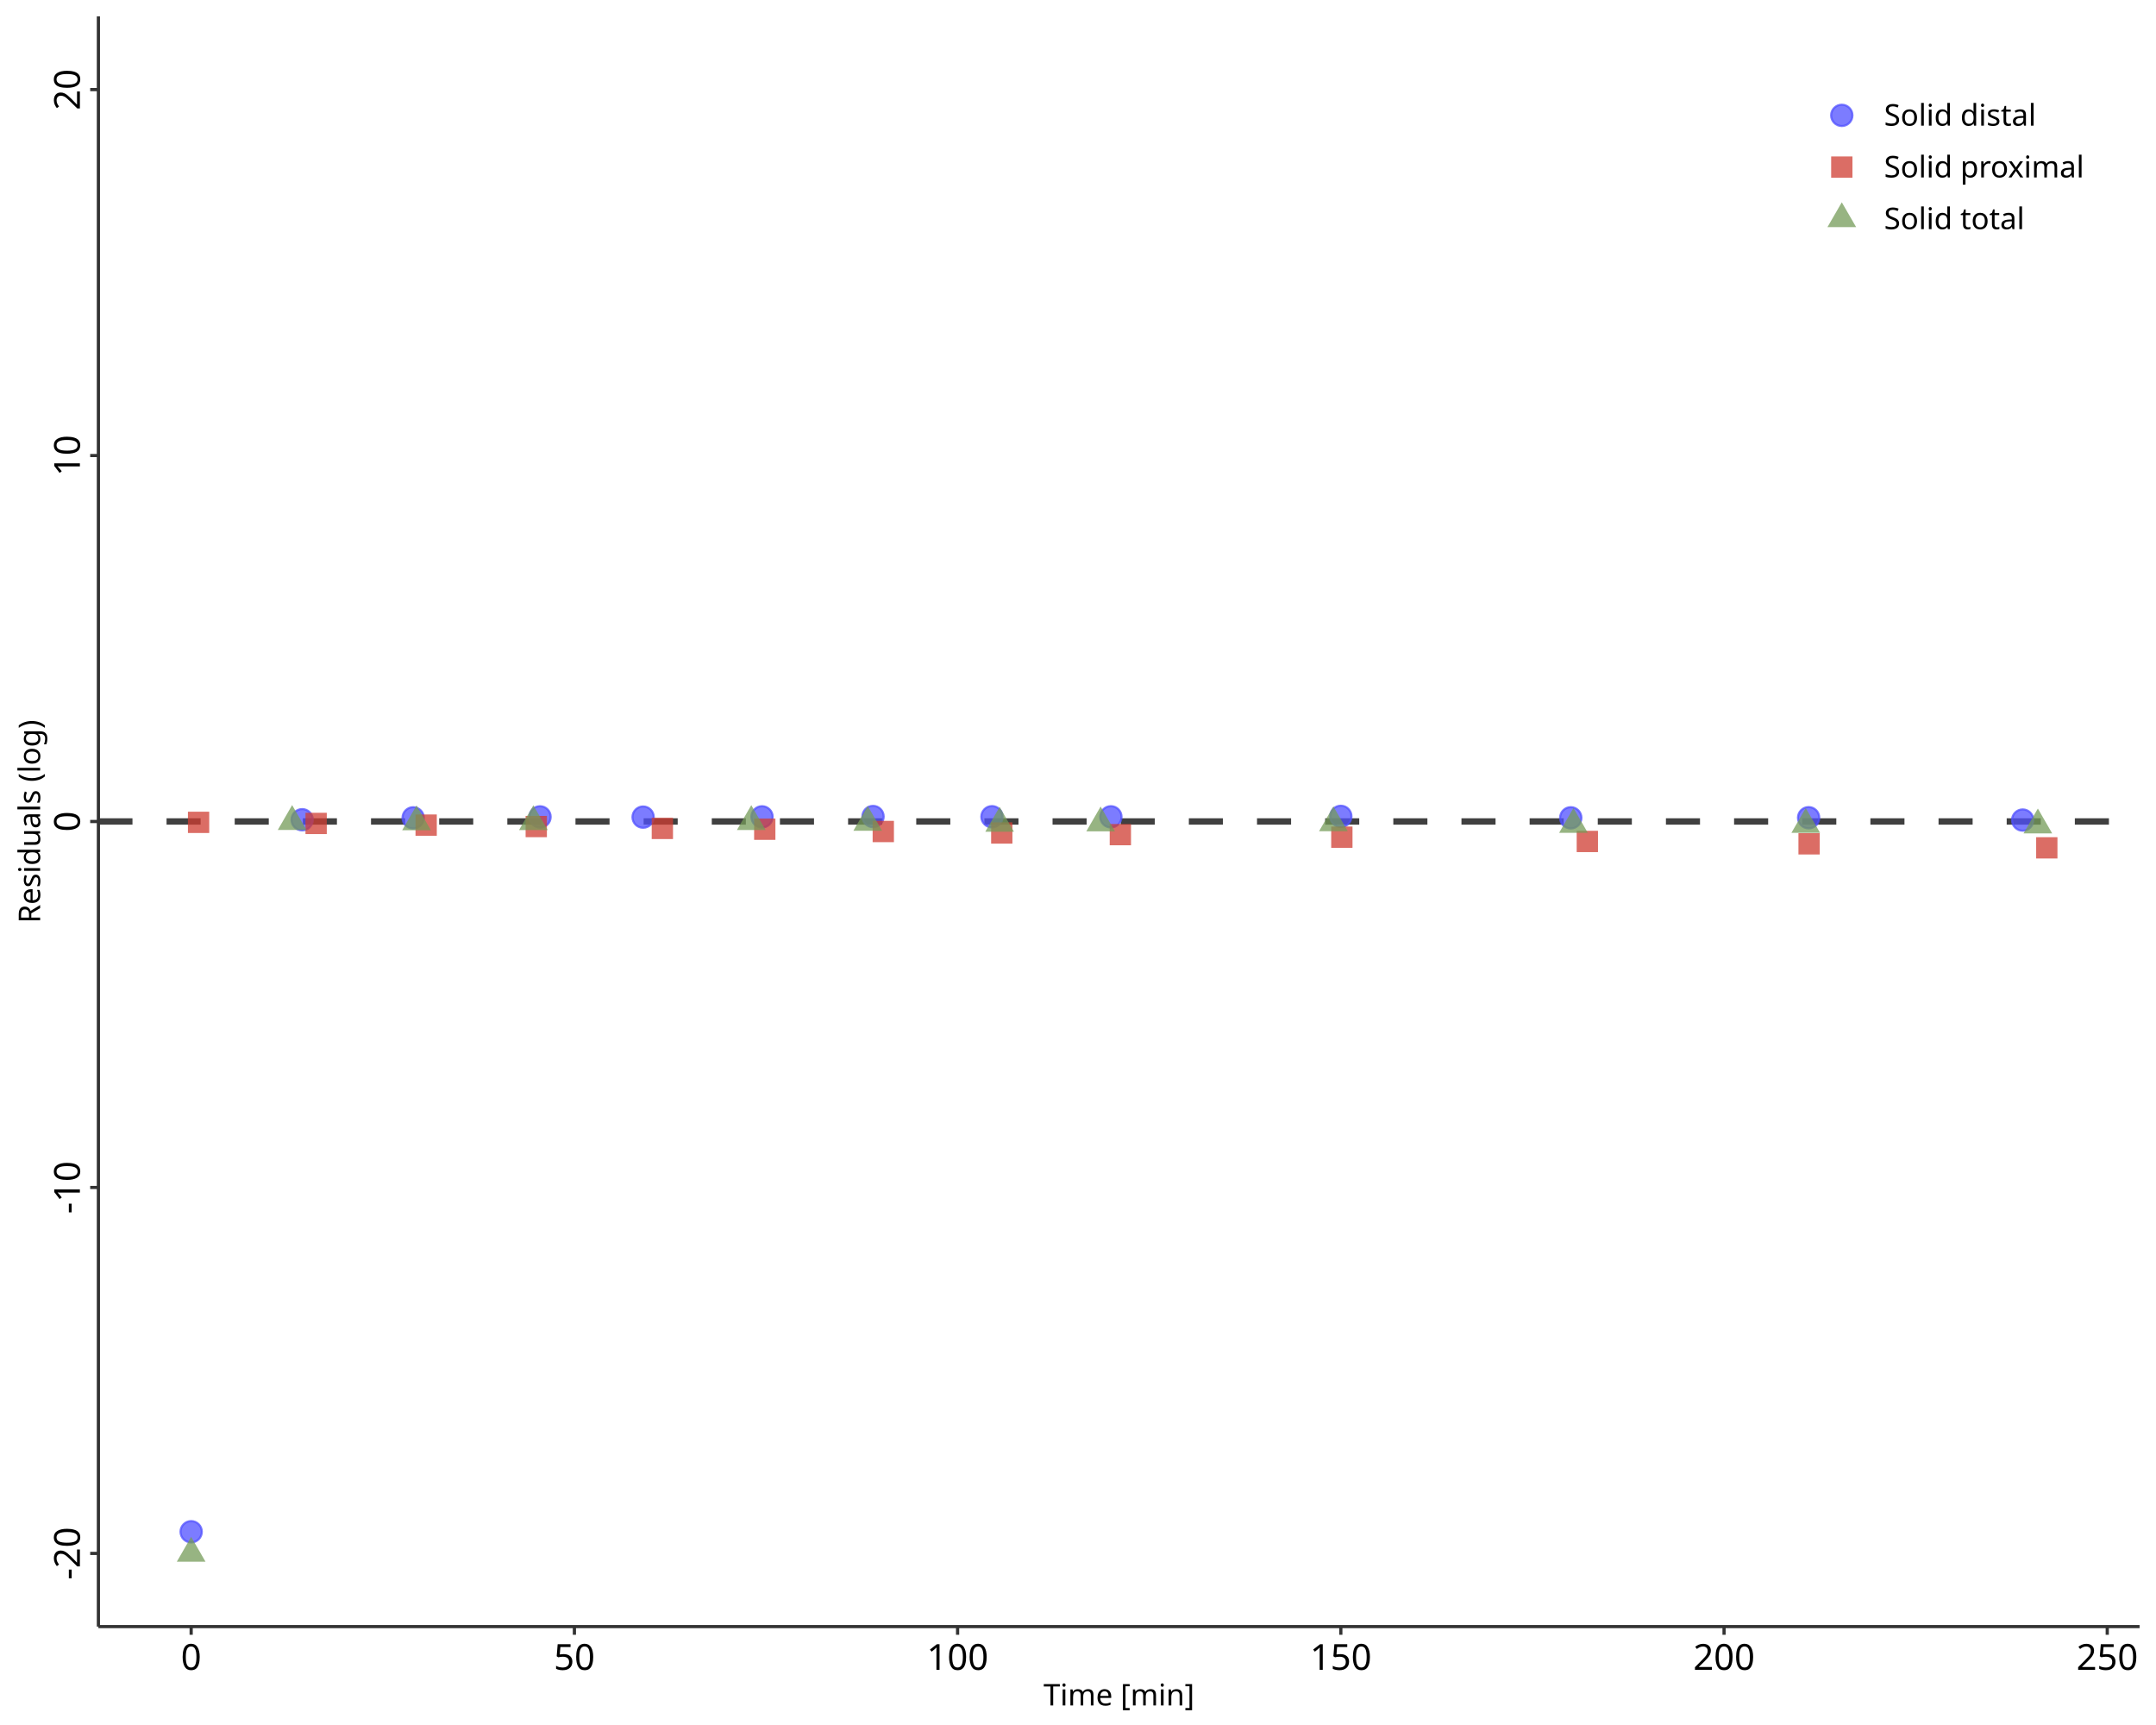
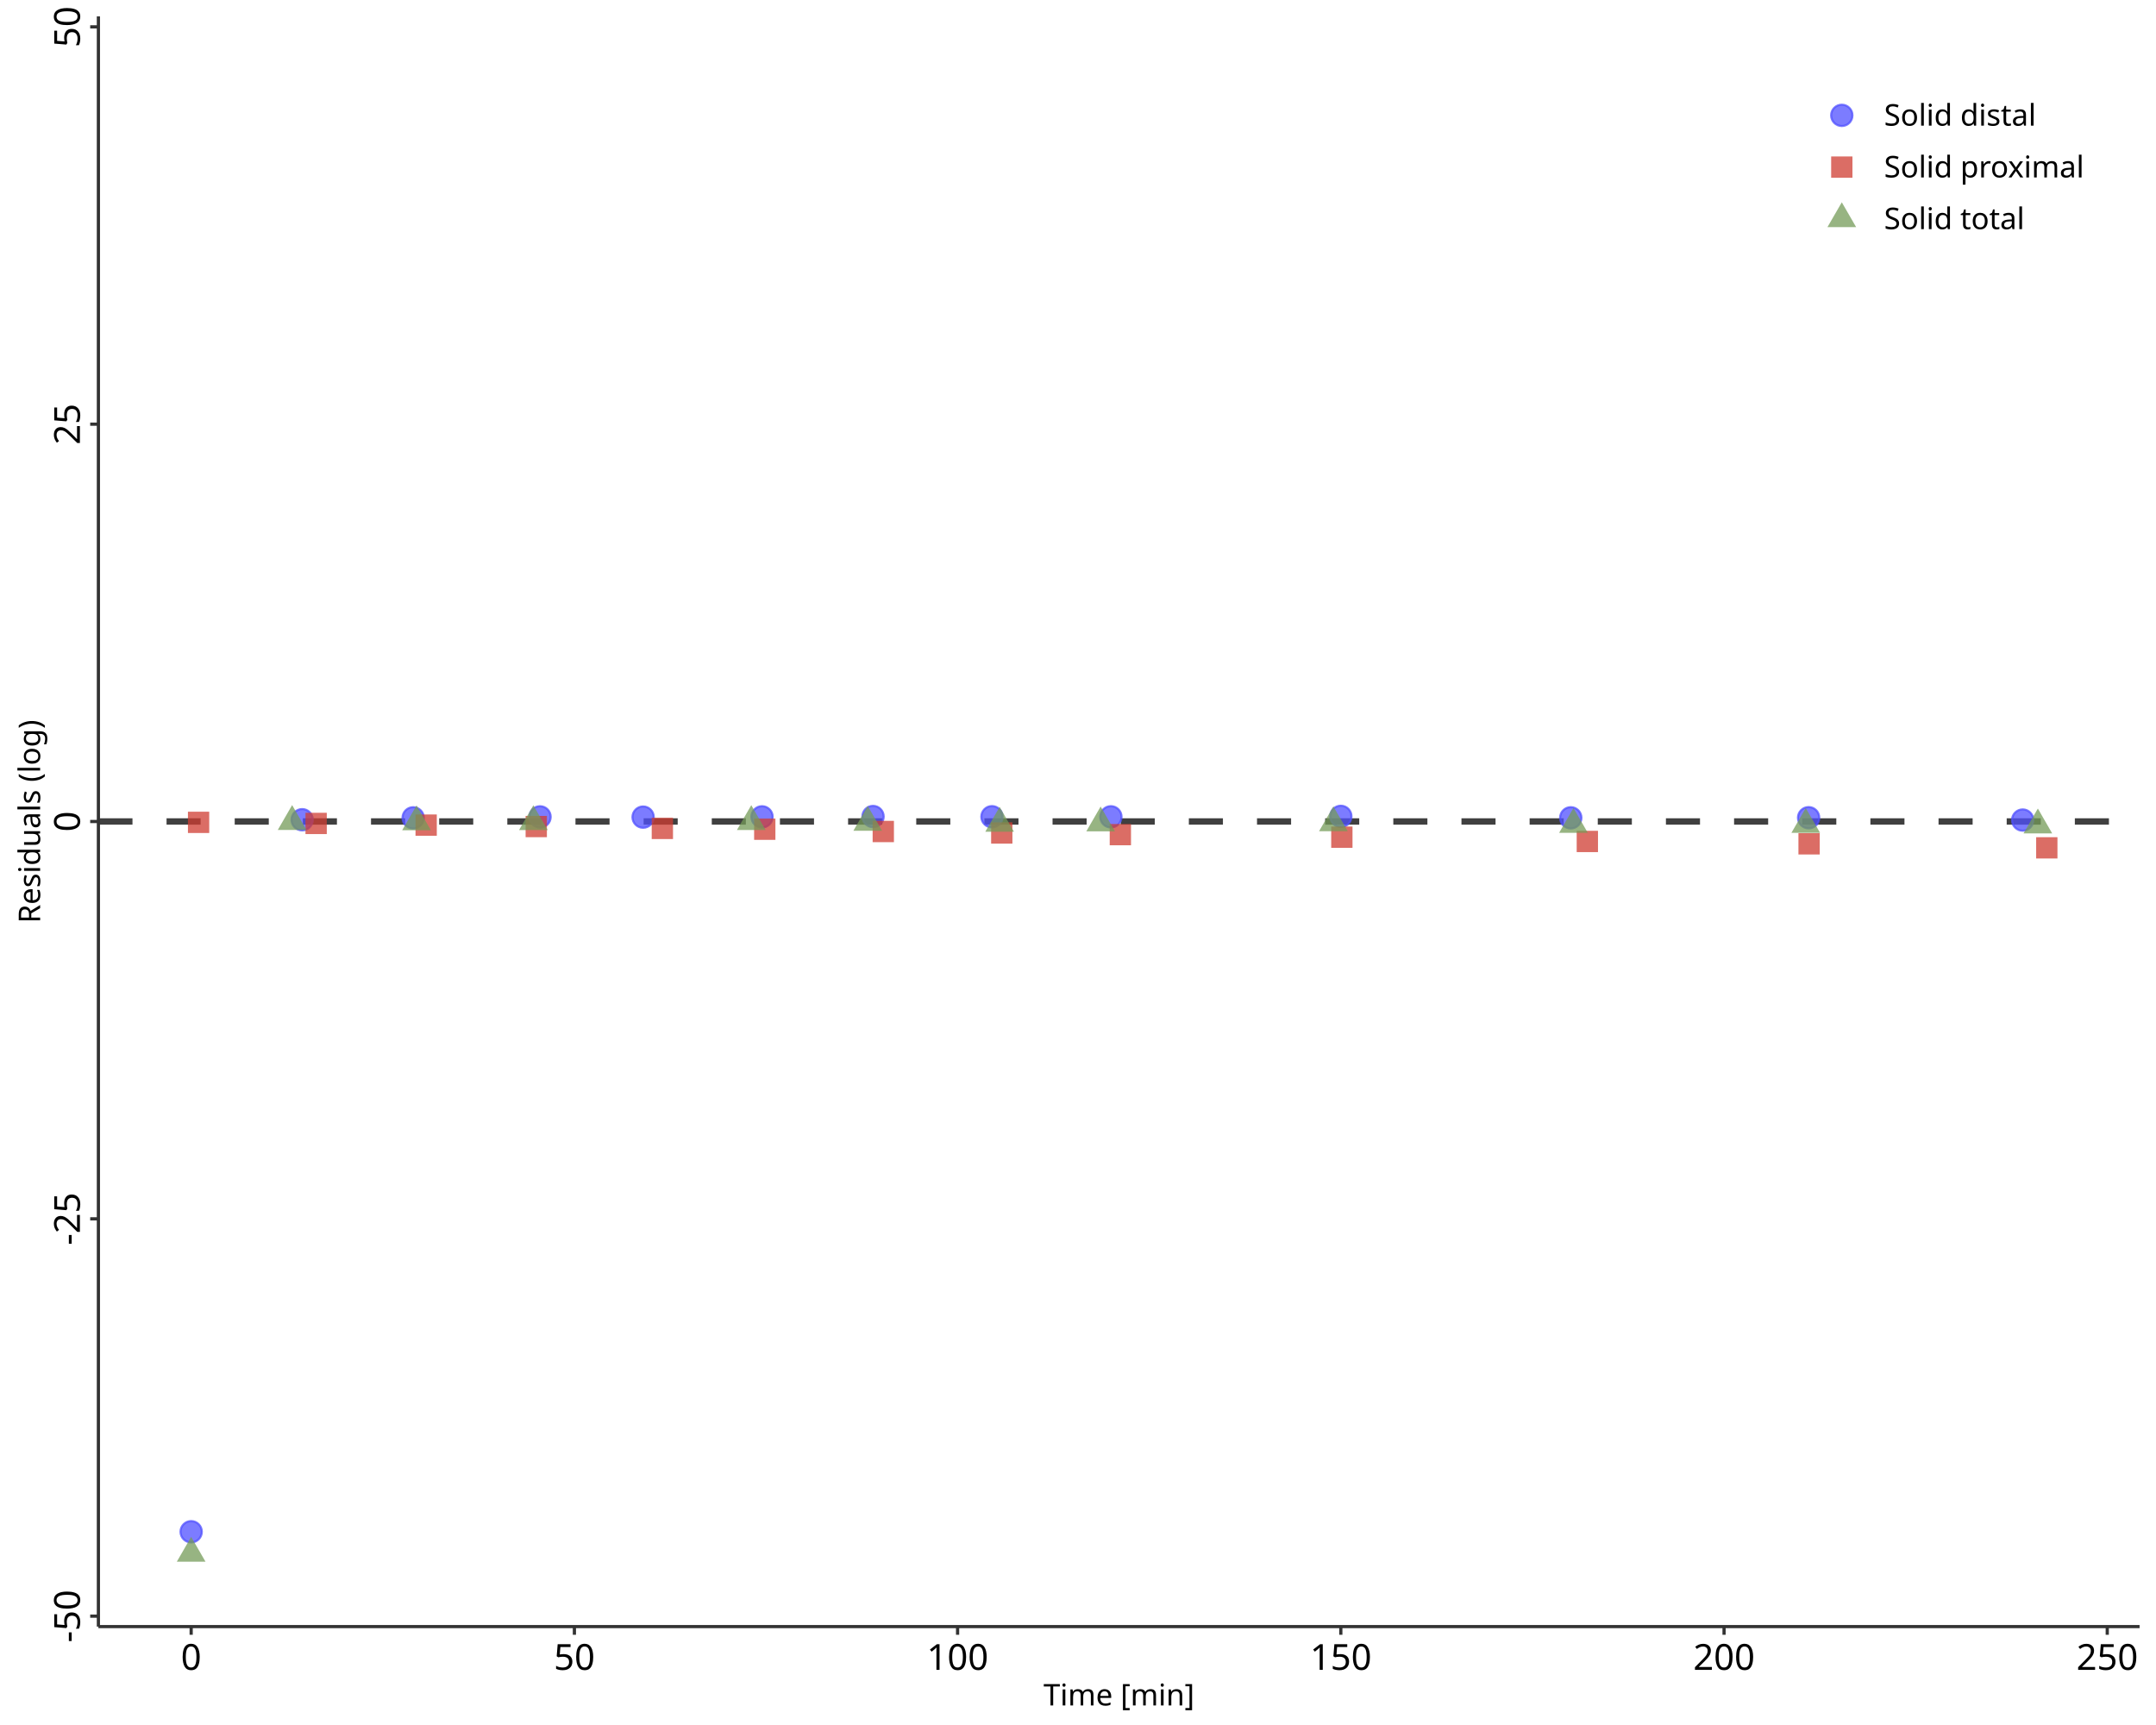
<svg xmlns="http://www.w3.org/2000/svg" class="svglite" data-engine-version="2.0" width="720.00pt" height="576.00pt" viewBox="0 0 720.00 576.00">
  <defs>
    <style type="text/css">
    .svglite line, .svglite polyline, .svglite polygon, .svglite path, .svglite rect, .svglite circle {
      fill: none;
      stroke: #000000;
      stroke-linecap: round;
      stroke-linejoin: round;
      stroke-miterlimit: 10.00;
    }
  </style>
  </defs>
  <rect width="100%" height="100%" style="stroke: none; fill: #FFFFFF;" />
  <defs>
    <clipPath id="cpMC4wMHw3MjAuMDB8MC4wMHw1NzYuMDA=">
      <rect x="0.00" y="0.00" width="720.00" height="576.00" />
    </clipPath>
  </defs>
  <g clip-path="url(#cpMC4wMHw3MjAuMDB8MC4wMHw1NzYuMDA=)">
    <rect x="0.00" y="0.00" width="720.00" height="576.00" style="stroke-width: 1.07; stroke: none; fill: #FFFFFF;" />
  </g>
  <defs>
    <clipPath id="cpMzIuODZ8NzE0LjUyfDUuNDh8NTQzLjE0">
      <rect x="32.86" y="5.48" width="681.66" height="537.66" />
    </clipPath>
  </defs>
  <g clip-path="url(#cpMzIuODZ8NzE0LjUyfDUuNDh8NTQzLjE0)">
    <rect x="32.86" y="5.48" width="681.66" height="537.66" style="stroke-width: 1.07; stroke: none; fill: #FFFFFF;" />
  </g>
  <g clip-path="url(#cpMC4wMHw3MjAuMDB8MC4wMHw1NzYuMDA=)">
</g>
  <g clip-path="url(#cpMzIuODZ8NzE0LjUyfDUuNDh8NTQzLjE0)">
</g>
  <g clip-path="url(#cpMC4wMHw3MjAuMDB8MC4wMHw1NzYuMDA=)">
</g>
  <g clip-path="url(#cpMzIuODZ8NzE0LjUyfDUuNDh8NTQzLjE0)">
</g>
  <g clip-path="url(#cpMC4wMHw3MjAuMDB8MC4wMHw1NzYuMDA=)">
</g>
  <g clip-path="url(#cpMzIuODZ8NzE0LjUyfDUuNDh8NTQzLjE0)">
</g>
  <g clip-path="url(#cpMC4wMHw3MjAuMDB8MC4wMHw1NzYuMDA=)">
</g>
  <g clip-path="url(#cpMzIuODZ8NzE0LjUyfDUuNDh8NTQzLjE0)">
</g>
  <g clip-path="url(#cpMC4wMHw3MjAuMDB8MC4wMHw1NzYuMDA=)">
</g>
  <g clip-path="url(#cpMzIuODZ8NzE0LjUyfDUuNDh8NTQzLjE0)">
</g>
  <g clip-path="url(#cpMC4wMHw3MjAuMDB8MC4wMHw1NzYuMDA=)">
</g>
  <g clip-path="url(#cpMzIuODZ8NzE0LjUyfDUuNDh8NTQzLjE0)">
</g>
  <g clip-path="url(#cpMC4wMHw3MjAuMDB8MC4wMHw1NzYuMDA=)">
</g>
  <g clip-path="url(#cpMzIuODZ8NzE0LjUyfDUuNDh8NTQzLjE0)">
</g>
  <g clip-path="url(#cpMC4wMHw3MjAuMDB8MC4wMHw1NzYuMDA=)">
</g>
  <g clip-path="url(#cpMzIuODZ8NzE0LjUyfDUuNDh8NTQzLjE0)">
</g>
  <g clip-path="url(#cpMC4wMHw3MjAuMDB8MC4wMHw1NzYuMDA=)">
</g>
  <g clip-path="url(#cpMzIuODZ8NzE0LjUyfDUuNDh8NTQzLjE0)">
</g>
  <g clip-path="url(#cpMC4wMHw3MjAuMDB8MC4wMHw1NzYuMDA=)">
</g>
  <g clip-path="url(#cpMzIuODZ8NzE0LjUyfDUuNDh8NTQzLjE0)">
</g>
  <g clip-path="url(#cpMC4wMHw3MjAuMDB8MC4wMHw1NzYuMDA=)">
</g>
  <g clip-path="url(#cpMzIuODZ8NzE0LjUyfDUuNDh8NTQzLjE0)">
</g>
  <g clip-path="url(#cpMC4wMHw3MjAuMDB8MC4wMHw1NzYuMDA=)">
</g>
  <g clip-path="url(#cpMzIuODZ8NzE0LjUyfDUuNDh8NTQzLjE0)">
</g>
  <g clip-path="url(#cpMC4wMHw3MjAuMDB8MC4wMHw1NzYuMDA=)">
</g>
  <g clip-path="url(#cpMzIuODZ8NzE0LjUyfDUuNDh8NTQzLjE0)">
</g>
  <g clip-path="url(#cpMC4wMHw3MjAuMDB8MC4wMHw1NzYuMDA=)">
</g>
  <g clip-path="url(#cpMzIuODZ8NzE0LjUyfDUuNDh8NTQzLjE0)">
</g>
  <g clip-path="url(#cpMC4wMHw3MjAuMDB8MC4wMHw1NzYuMDA=)">
</g>
  <g clip-path="url(#cpMzIuODZ8NzE0LjUyfDUuNDh8NTQzLjE0)">
</g>
  <g clip-path="url(#cpMC4wMHw3MjAuMDB8MC4wMHw1NzYuMDA=)">
</g>
  <g clip-path="url(#cpMzIuODZ8NzE0LjUyfDUuNDh8NTQzLjE0)">
    <line x1="32.86" y1="274.31" x2="714.52" y2="274.31" style="stroke-width: 2.13; stroke: #000000; stroke-opacity: 0.75; stroke-dasharray: 11.38,11.38; stroke-linecap: butt;" />
    <circle cx="63.84" cy="511.47" r="3.56" style="stroke-width: 0.71; stroke: #5050FF; stroke-opacity: 0.75; fill: #5050FF; fill-opacity: 0.75;" />
    <circle cx="100.91" cy="273.72" r="3.56" style="stroke-width: 0.71; stroke: #5050FF; stroke-opacity: 0.75; fill: #5050FF; fill-opacity: 0.75;" />
    <circle cx="137.98" cy="273.09" r="3.56" style="stroke-width: 0.71; stroke: #5050FF; stroke-opacity: 0.75; fill: #5050FF; fill-opacity: 0.75;" />
    <circle cx="180.34" cy="272.77" r="3.56" style="stroke-width: 0.71; stroke: #5050FF; stroke-opacity: 0.75; fill: #5050FF; fill-opacity: 0.75;" />
    <circle cx="214.77" cy="272.85" r="3.56" style="stroke-width: 0.71; stroke: #5050FF; stroke-opacity: 0.75; fill: #5050FF; fill-opacity: 0.75;" />
    <circle cx="254.48" cy="272.76" r="3.56" style="stroke-width: 0.71; stroke: #5050FF; stroke-opacity: 0.75; fill: #5050FF; fill-opacity: 0.75;" />
    <circle cx="291.55" cy="272.65" r="3.56" style="stroke-width: 0.71; stroke: #5050FF; stroke-opacity: 0.75; fill: #5050FF; fill-opacity: 0.75;" />
    <circle cx="331.27" cy="272.72" r="3.56" style="stroke-width: 0.71; stroke: #5050FF; stroke-opacity: 0.75; fill: #5050FF; fill-opacity: 0.75;" />
    <circle cx="370.98" cy="272.75" r="3.56" style="stroke-width: 0.71; stroke: #5050FF; stroke-opacity: 0.75; fill: #5050FF; fill-opacity: 0.75;" />
    <circle cx="447.77" cy="272.60" r="3.56" style="stroke-width: 0.71; stroke: #5050FF; stroke-opacity: 0.75; fill: #5050FF; fill-opacity: 0.75;" />
    <circle cx="524.56" cy="273.08" r="3.56" style="stroke-width: 0.71; stroke: #5050FF; stroke-opacity: 0.75; fill: #5050FF; fill-opacity: 0.75;" />
    <circle cx="603.99" cy="273.05" r="3.56" style="stroke-width: 0.71; stroke: #5050FF; stroke-opacity: 0.75; fill: #5050FF; fill-opacity: 0.75;" />
    <circle cx="675.48" cy="273.83" r="3.56" style="stroke-width: 0.71; stroke: #5050FF; stroke-opacity: 0.75; fill: #5050FF; fill-opacity: 0.75;" />
    <polygon points="62.76,278.15 69.87,278.15 69.87,271.04 62.76,271.04 " style="stroke-width: 0.71; stroke: none; fill: #CE3D32; fill-opacity: 0.75;" />
    <polygon points="102.02,278.51 109.13,278.51 109.13,271.40 102.02,271.40 " style="stroke-width: 0.71; stroke: none; fill: #CE3D32; fill-opacity: 0.75;" />
    <polygon points="138.76,279.07 145.87,279.07 145.87,271.96 138.76,271.96 " style="stroke-width: 0.71; stroke: none; fill: #CE3D32; fill-opacity: 0.75;" />
    <polygon points="175.53,279.55 182.64,279.55 182.64,272.44 175.53,272.44 " style="stroke-width: 0.71; stroke: none; fill: #CE3D32; fill-opacity: 0.75;" />
    <polygon points="217.64,280.17 224.75,280.17 224.75,273.06 217.64,273.06 " style="stroke-width: 0.71; stroke: none; fill: #CE3D32; fill-opacity: 0.75;" />
    <polygon points="251.84,280.44 258.95,280.44 258.95,273.33 251.84,273.33 " style="stroke-width: 0.71; stroke: none; fill: #CE3D32; fill-opacity: 0.75;" />
    <polygon points="291.42,281.21 298.53,281.21 298.53,274.09 291.42,274.09 " style="stroke-width: 0.71; stroke: none; fill: #CE3D32; fill-opacity: 0.75;" />
    <polygon points="330.99,281.70 338.10,281.70 338.10,274.59 330.99,274.59 " style="stroke-width: 0.71; stroke: none; fill: #CE3D32; fill-opacity: 0.75;" />
    <polygon points="370.59,282.25 377.70,282.25 377.70,275.14 370.59,275.14 " style="stroke-width: 0.71; stroke: none; fill: #CE3D32; fill-opacity: 0.75;" />
    <polygon points="444.56,283.10 451.67,283.10 451.67,275.99 444.56,275.99 " style="stroke-width: 0.71; stroke: none; fill: #CE3D32; fill-opacity: 0.75;" />
    <polygon points="526.54,284.53 533.65,284.53 533.65,277.42 526.54,277.42 " style="stroke-width: 0.71; stroke: none; fill: #CE3D32; fill-opacity: 0.75;" />
    <polygon points="600.59,285.32 607.70,285.32 607.70,278.20 600.59,278.20 " style="stroke-width: 0.71; stroke: none; fill: #CE3D32; fill-opacity: 0.75;" />
    <polygon points="679.98,286.66 687.09,286.66 687.09,279.55 679.98,279.55 " style="stroke-width: 0.71; stroke: none; fill: #CE3D32; fill-opacity: 0.75;" />
    <polygon points="63.84,513.17 68.63,521.47 59.05,521.47 " style="stroke-width: 0.71; stroke: none; fill: #749B58; fill-opacity: 0.75;" />
    <polygon points="97.56,268.83 102.35,277.13 92.77,277.13 " style="stroke-width: 0.71; stroke: none; fill: #749B58; fill-opacity: 0.75;" />
    <polygon points="139.10,268.93 143.89,277.22 134.31,277.22 " style="stroke-width: 0.71; stroke: none; fill: #749B58; fill-opacity: 0.75;" />
    <polygon points="178.12,268.89 182.91,277.18 173.33,277.18 " style="stroke-width: 0.71; stroke: none; fill: #749B58; fill-opacity: 0.75;" />
    <polygon points="250.89,268.85 255.68,277.15 246.10,277.15 " style="stroke-width: 0.71; stroke: none; fill: #749B58; fill-opacity: 0.75;" />
    <polygon points="289.78,269.11 294.57,277.40 284.99,277.40 " style="stroke-width: 0.71; stroke: none; fill: #749B58; fill-opacity: 0.75;" />
    <polygon points="333.83,269.43 338.62,277.73 329.04,277.73 " style="stroke-width: 0.71; stroke: none; fill: #749B58; fill-opacity: 0.75;" />
    <polygon points="367.56,269.31 372.35,277.60 362.78,277.60 " style="stroke-width: 0.71; stroke: none; fill: #749B58; fill-opacity: 0.75;" />
    <polygon points="445.29,269.26 450.07,277.55 440.50,277.55 " style="stroke-width: 0.71; stroke: none; fill: #749B58; fill-opacity: 0.75;" />
    <polygon points="525.46,269.80 530.25,278.09 520.67,278.09 " style="stroke-width: 0.71; stroke: none; fill: #749B58; fill-opacity: 0.75;" />
    <polygon points="603.03,269.81 607.82,278.10 598.24,278.10 " style="stroke-width: 0.71; stroke: none; fill: #749B58; fill-opacity: 0.75;" />
    <polygon points="680.55,269.98 685.33,278.28 675.76,278.28 " style="stroke-width: 0.71; stroke: none; fill: #749B58; fill-opacity: 0.75;" />
  </g>
  <g clip-path="url(#cpMC4wMHw3MjAuMDB8MC4wMHw1NzYuMDA=)">
    <polyline points="32.86,543.14 32.86,5.48 " style="stroke-width: 1.07; stroke: #333333; stroke-linecap: butt;" />
-     <text transform="translate(26.68,518.70) rotate(-90)" text-anchor="middle" style="font-size: 12.00px; font-family: sans;" textLength="17.34px" lengthAdjust="spacingAndGlyphs">-20</text>
-     <text transform="translate(26.68,396.51) rotate(-90)" text-anchor="middle" style="font-size: 12.00px; font-family: sans;" textLength="17.34px" lengthAdjust="spacingAndGlyphs">-10</text>
+     <text transform="translate(26.68,539.66) rotate(-90)" text-anchor="middle" style="font-size: 12.00px; font-family: sans;" textLength="17.34px" lengthAdjust="spacingAndGlyphs">-50</text>
+     <text transform="translate(26.68,406.98) rotate(-90)" text-anchor="middle" style="font-size: 12.00px; font-family: sans;" textLength="17.34px" lengthAdjust="spacingAndGlyphs">-25</text>
    <text transform="translate(26.68,274.31) rotate(-90)" text-anchor="middle" style="font-size: 12.00px; font-family: sans;" textLength="6.67px" lengthAdjust="spacingAndGlyphs">0</text>
-     <text transform="translate(26.68,152.11) rotate(-90)" text-anchor="middle" style="font-size: 12.00px; font-family: sans;" textLength="13.35px" lengthAdjust="spacingAndGlyphs">10</text>
-     <text transform="translate(26.68,29.92) rotate(-90)" text-anchor="middle" style="font-size: 12.00px; font-family: sans;" textLength="13.35px" lengthAdjust="spacingAndGlyphs">20</text>
-     <polyline points="30.12,518.70 32.86,518.70 " style="stroke-width: 1.07; stroke: #333333; stroke-linecap: butt;" />
-     <polyline points="30.12,396.51 32.86,396.51 " style="stroke-width: 1.07; stroke: #333333; stroke-linecap: butt;" />
+     <text transform="translate(26.68,141.64) rotate(-90)" text-anchor="middle" style="font-size: 12.00px; font-family: sans;" textLength="13.35px" lengthAdjust="spacingAndGlyphs">25</text>
+     <text transform="translate(26.68,8.97) rotate(-90)" text-anchor="middle" style="font-size: 12.00px; font-family: sans;" textLength="13.35px" lengthAdjust="spacingAndGlyphs">50</text>
+     <polyline points="30.12,539.66 32.86,539.66 " style="stroke-width: 1.07; stroke: #333333; stroke-linecap: butt;" />
+     <polyline points="30.12,406.98 32.86,406.98 " style="stroke-width: 1.07; stroke: #333333; stroke-linecap: butt;" />
    <polyline points="30.12,274.31 32.86,274.31 " style="stroke-width: 1.07; stroke: #333333; stroke-linecap: butt;" />
-     <polyline points="30.12,152.11 32.86,152.11 " style="stroke-width: 1.07; stroke: #333333; stroke-linecap: butt;" />
-     <polyline points="30.12,29.92 32.86,29.92 " style="stroke-width: 1.07; stroke: #333333; stroke-linecap: butt;" />
+     <polyline points="30.12,141.64 32.86,141.64 " style="stroke-width: 1.07; stroke: #333333; stroke-linecap: butt;" />
+     <polyline points="30.12,8.97 32.86,8.97 " style="stroke-width: 1.07; stroke: #333333; stroke-linecap: butt;" />
    <polyline points="32.86,543.14 714.52,543.14 " style="stroke-width: 1.07; stroke: #333333; stroke-linecap: butt;" />
    <polyline points="63.84,545.88 63.84,543.14 " style="stroke-width: 1.07; stroke: #333333; stroke-linecap: butt;" />
    <polyline points="191.82,545.88 191.82,543.14 " style="stroke-width: 1.07; stroke: #333333; stroke-linecap: butt;" />
    <polyline points="319.79,545.88 319.79,543.14 " style="stroke-width: 1.07; stroke: #333333; stroke-linecap: butt;" />
    <polyline points="447.77,545.88 447.77,543.14 " style="stroke-width: 1.07; stroke: #333333; stroke-linecap: butt;" />
    <polyline points="575.75,545.88 575.75,543.14 " style="stroke-width: 1.07; stroke: #333333; stroke-linecap: butt;" />
    <polyline points="703.72,545.88 703.72,543.14 " style="stroke-width: 1.07; stroke: #333333; stroke-linecap: butt;" />
    <text x="63.84" y="557.58" text-anchor="middle" style="font-size: 12.00px; font-family: sans;" textLength="6.67px" lengthAdjust="spacingAndGlyphs">0</text>
    <text x="191.82" y="557.58" text-anchor="middle" style="font-size: 12.00px; font-family: sans;" textLength="13.35px" lengthAdjust="spacingAndGlyphs">50</text>
    <text x="319.79" y="557.58" text-anchor="middle" style="font-size: 12.00px; font-family: sans;" textLength="20.02px" lengthAdjust="spacingAndGlyphs">100</text>
    <text x="447.77" y="557.58" text-anchor="middle" style="font-size: 12.00px; font-family: sans;" textLength="20.02px" lengthAdjust="spacingAndGlyphs">150</text>
    <text x="575.75" y="557.58" text-anchor="middle" style="font-size: 12.00px; font-family: sans;" textLength="20.02px" lengthAdjust="spacingAndGlyphs">200</text>
    <text x="703.72" y="557.58" text-anchor="middle" style="font-size: 12.00px; font-family: sans;" textLength="20.02px" lengthAdjust="spacingAndGlyphs">250</text>
    <text x="373.69" y="569.48" text-anchor="middle" style="font-size: 10.00px; font-family: sans;" textLength="46.67px" lengthAdjust="spacingAndGlyphs">Time [min]</text>
    <text transform="translate(13.40,274.31) rotate(-90)" text-anchor="middle" style="font-size: 10.00px; font-family: sans;" textLength="66.70px" lengthAdjust="spacingAndGlyphs">Residuals (log)</text>
    <rect x="600.95" y="18.92" width="96.53" height="68.28" style="stroke-width: 0.75; stroke: none;" />
    <rect x="606.43" y="29.88" width="17.28" height="17.28" style="stroke-width: 0.75; stroke: none;" />
    <circle cx="615.07" cy="38.52" r="3.56" style="stroke-width: 0.71; stroke: #5050FF; stroke-opacity: 0.75; fill: #5050FF; fill-opacity: 0.75;" />
    <rect x="606.43" y="47.16" width="17.28" height="17.28" style="stroke-width: 0.75; stroke: none;" />
    <polygon points="611.52,59.36 618.63,59.36 618.63,52.24 611.52,52.24 " style="stroke-width: 0.71; stroke: none; fill: #CE3D32; fill-opacity: 0.75;" />
    <rect x="606.43" y="64.44" width="17.28" height="17.28" style="stroke-width: 0.75; stroke: none;" />
    <polygon points="615.07,67.55 619.86,75.84 610.28,75.84 " style="stroke-width: 0.71; stroke: none; fill: #749B58; fill-opacity: 0.75;" />
    <text x="629.19" y="41.96" style="font-size: 10.00px; font-family: sans;" textLength="48.36px" lengthAdjust="spacingAndGlyphs">Solid distal</text>
    <text x="629.19" y="59.24" style="font-size: 10.00px; font-family: sans;" textLength="62.81px" lengthAdjust="spacingAndGlyphs">Solid proximal</text>
    <text x="629.19" y="76.52" style="font-size: 10.00px; font-family: sans;" textLength="43.91px" lengthAdjust="spacingAndGlyphs">Solid total</text>
  </g>
</svg>
